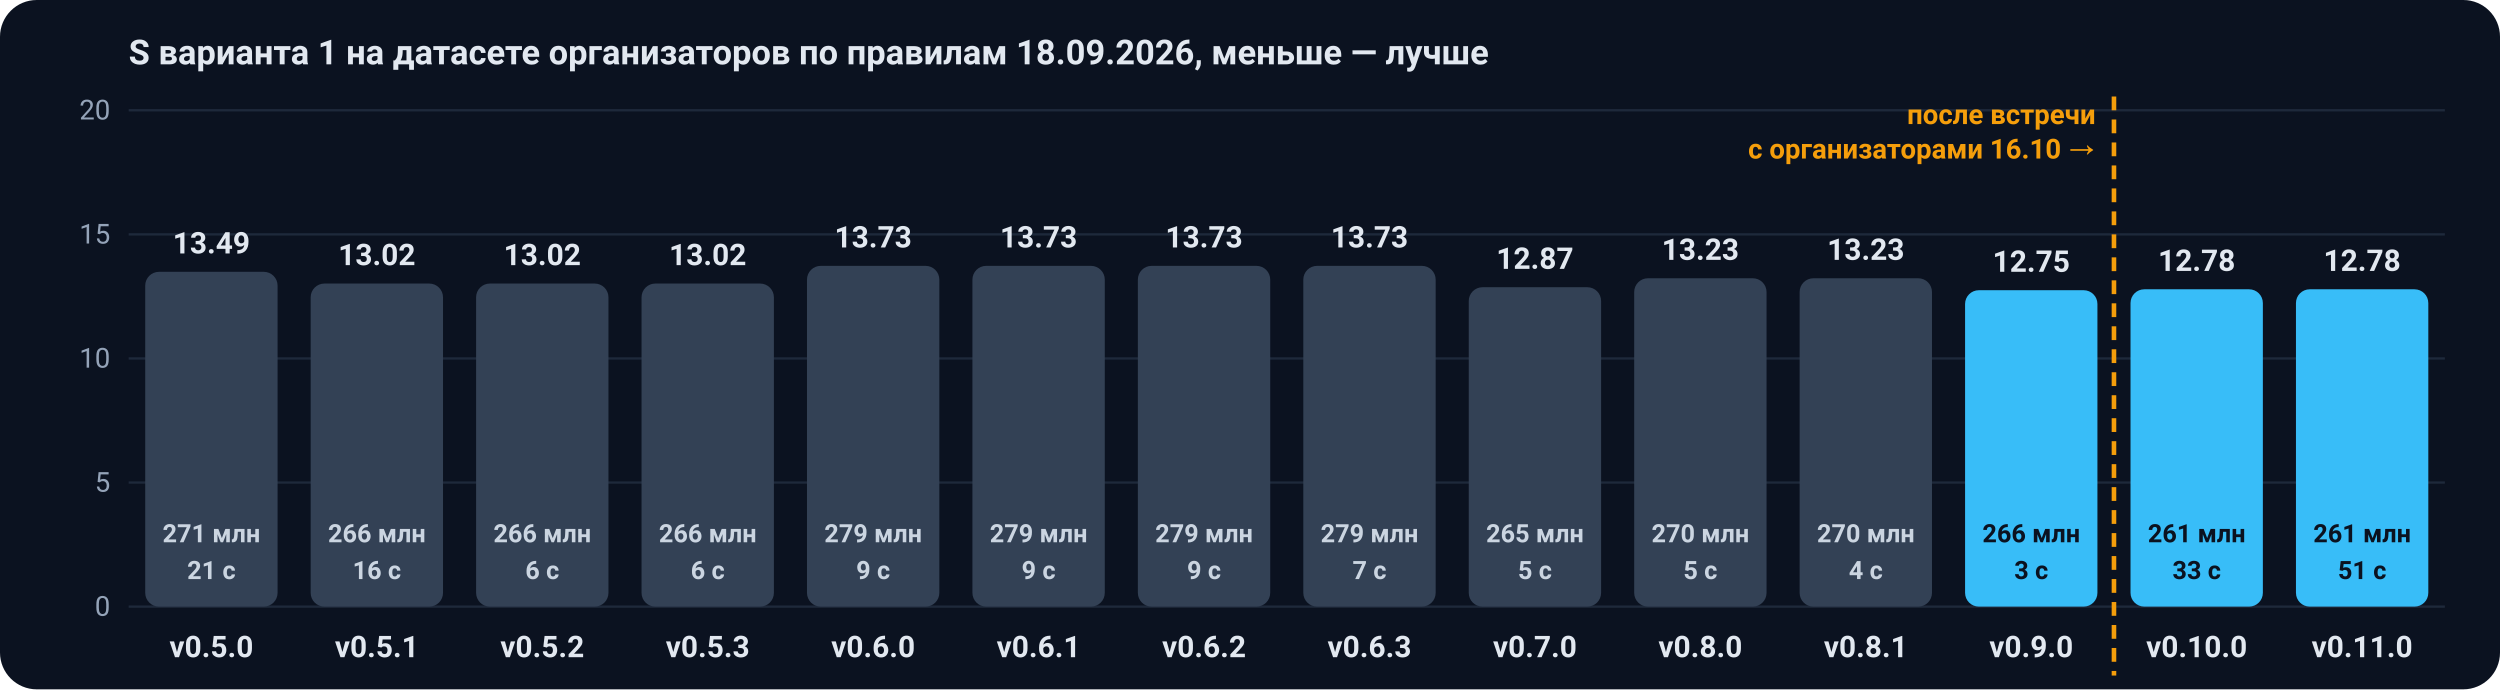
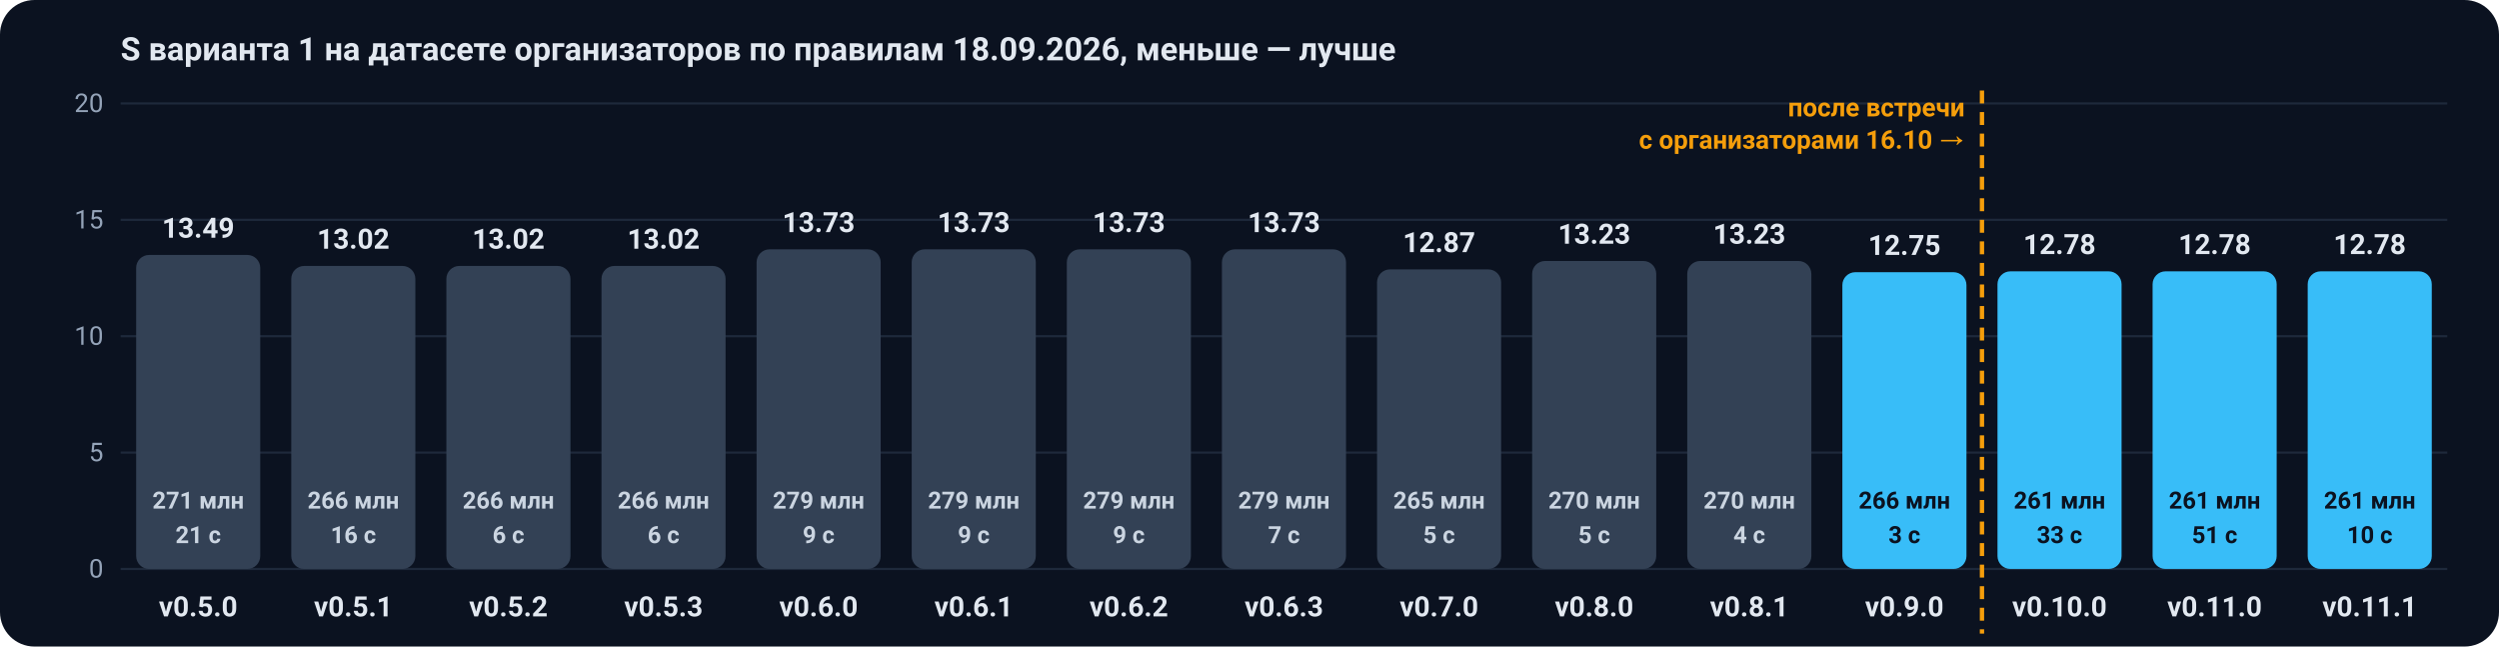
- <svg xmlns="http://www.w3.org/2000/svg" viewBox="0 0 1088 300" width="1088" height="300" role="img" aria-label="S варианта 1 на датасете организаторов по версиям с правил 18.09.2026">
+ <svg xmlns="http://www.w3.org/2000/svg" viewBox="0 0 1160 300" width="1160" height="300" role="img" aria-label="S варианта 1 на датасете организаторов по версиям с правил 18.09.2026">
  <style>.a{font:12px -apple-system,Segoe UI,Roboto,Helvetica,Arial,sans-serif;fill:#94a3b8}.l{font:600 13px -apple-system,Segoe UI,Roboto,Helvetica,Arial,sans-serif;fill:#e2e8f0}.v{font:600 13px -apple-system,Segoe UI,Roboto,Helvetica,Arial,sans-serif;fill:#e2e8f0}.i{font:600 11px -apple-system,Segoe UI,Roboto,Helvetica,Arial,sans-serif}.h{font:600 15px -apple-system,Segoe UI,Roboto,Helvetica,Arial,sans-serif;fill:#e2e8f0}.m{font:600 12px -apple-system,Segoe UI,Roboto,Helvetica,Arial,sans-serif;fill:#f59e0b}</style>
-   <rect width="1088" height="300" rx="16" fill="#0b1220" />
+   <rect width="1160" height="300" rx="16" fill="#0b1220" />
  <text x="56" y="28" class="h">S варианта 1 на датасете организаторов по правилам 18.09.2026, меньше — лучше</text>
-   <line x1="56" y1="48.0" x2="1064" y2="48.0" stroke="#1e293b" />
+   <line x1="56" y1="48.0" x2="1136" y2="48.0" stroke="#1e293b" />
  <text x="48" y="52.0" class="a" text-anchor="end">20</text>
-   <line x1="56" y1="102.0" x2="1064" y2="102.0" stroke="#1e293b" />
+   <line x1="56" y1="102.0" x2="1136" y2="102.0" stroke="#1e293b" />
  <text x="48" y="106.0" class="a" text-anchor="end">15</text>
-   <line x1="56" y1="156.0" x2="1064" y2="156.0" stroke="#1e293b" />
+   <line x1="56" y1="156.0" x2="1136" y2="156.0" stroke="#1e293b" />
  <text x="48" y="160.0" class="a" text-anchor="end">10</text>
-   <line x1="56" y1="210.0" x2="1064" y2="210.0" stroke="#1e293b" />
+   <line x1="56" y1="210.0" x2="1136" y2="210.0" stroke="#1e293b" />
  <text x="48" y="214.0" class="a" text-anchor="end">5</text>
-   <line x1="56" y1="264.0" x2="1064" y2="264.0" stroke="#1e293b" />
+   <line x1="56" y1="264.0" x2="1136" y2="264.0" stroke="#1e293b" />
  <text x="48" y="268.0" class="a" text-anchor="end">0</text>
  <line x1="920.0" y1="42" x2="920.0" y2="294" stroke="#f59e0b" stroke-width="2" stroke-dasharray="6 4" />
  <text x="912.0" y="54" class="m" text-anchor="end">после встречи</text>
  <text x="912.0" y="69" class="m" text-anchor="end">с организаторами 16.10 →</text>
  <rect x="63.2" y="118.3" width="57.6" height="145.7" rx="6" fill="#334155" />
  <text x="92.0" y="110.3" class="v" text-anchor="middle">13.49</text>
  <text x="92.0" y="236.0" class="i" fill="#cbd5e1" text-anchor="middle">271 млн</text>
  <text x="92.0" y="252.0" class="i" fill="#cbd5e1" text-anchor="middle">21 с</text>
  <text x="92.0" y="286.0" class="l" text-anchor="middle">v0.5.0</text>
  <rect x="135.2" y="123.4" width="57.6" height="140.6" rx="6" fill="#334155" />
  <text x="164.0" y="115.4" class="v" text-anchor="middle">13.02</text>
  <text x="164.0" y="236.0" class="i" fill="#cbd5e1" text-anchor="middle">266 млн</text>
  <text x="164.0" y="252.0" class="i" fill="#cbd5e1" text-anchor="middle">16 с</text>
  <text x="164.0" y="286.0" class="l" text-anchor="middle">v0.5.1</text>
  <rect x="207.2" y="123.4" width="57.6" height="140.6" rx="6" fill="#334155" />
  <text x="236.0" y="115.4" class="v" text-anchor="middle">13.02</text>
  <text x="236.0" y="236.0" class="i" fill="#cbd5e1" text-anchor="middle">266 млн</text>
  <text x="236.0" y="252.0" class="i" fill="#cbd5e1" text-anchor="middle">6 с</text>
  <text x="236.0" y="286.0" class="l" text-anchor="middle">v0.5.2</text>
  <rect x="279.2" y="123.4" width="57.6" height="140.6" rx="6" fill="#334155" />
  <text x="308.0" y="115.4" class="v" text-anchor="middle">13.02</text>
  <text x="308.0" y="236.0" class="i" fill="#cbd5e1" text-anchor="middle">266 млн</text>
  <text x="308.0" y="252.0" class="i" fill="#cbd5e1" text-anchor="middle">6 с</text>
  <text x="308.0" y="286.0" class="l" text-anchor="middle">v0.5.3</text>
  <rect x="351.2" y="115.7" width="57.6" height="148.3" rx="6" fill="#334155" />
  <text x="380.0" y="107.7" class="v" text-anchor="middle">13.73</text>
  <text x="380.0" y="236.0" class="i" fill="#cbd5e1" text-anchor="middle">279 млн</text>
  <text x="380.0" y="252.0" class="i" fill="#cbd5e1" text-anchor="middle">9 с</text>
  <text x="380.0" y="286.0" class="l" text-anchor="middle">v0.6.0</text>
  <rect x="423.2" y="115.7" width="57.6" height="148.3" rx="6" fill="#334155" />
  <text x="452.0" y="107.7" class="v" text-anchor="middle">13.73</text>
  <text x="452.0" y="236.0" class="i" fill="#cbd5e1" text-anchor="middle">279 млн</text>
  <text x="452.0" y="252.0" class="i" fill="#cbd5e1" text-anchor="middle">9 с</text>
  <text x="452.0" y="286.0" class="l" text-anchor="middle">v0.6.1</text>
  <rect x="495.2" y="115.7" width="57.6" height="148.3" rx="6" fill="#334155" />
  <text x="524.0" y="107.7" class="v" text-anchor="middle">13.73</text>
  <text x="524.0" y="236.0" class="i" fill="#cbd5e1" text-anchor="middle">279 млн</text>
  <text x="524.0" y="252.0" class="i" fill="#cbd5e1" text-anchor="middle">9 с</text>
  <text x="524.0" y="286.0" class="l" text-anchor="middle">v0.6.2</text>
  <rect x="567.2" y="115.7" width="57.6" height="148.3" rx="6" fill="#334155" />
  <text x="596.0" y="107.7" class="v" text-anchor="middle">13.73</text>
  <text x="596.0" y="236.0" class="i" fill="#cbd5e1" text-anchor="middle">279 млн</text>
  <text x="596.0" y="252.0" class="i" fill="#cbd5e1" text-anchor="middle">7 с</text>
  <text x="596.0" y="286.0" class="l" text-anchor="middle">v0.6.3</text>
  <rect x="639.2" y="125.0" width="57.6" height="139.0" rx="6" fill="#334155" />
  <text x="668.0" y="117.0" class="v" text-anchor="middle">12.87</text>
  <text x="668.0" y="236.0" class="i" fill="#cbd5e1" text-anchor="middle">265 млн</text>
  <text x="668.0" y="252.0" class="i" fill="#cbd5e1" text-anchor="middle">5 с</text>
  <text x="668.0" y="286.0" class="l" text-anchor="middle">v0.7.0</text>
  <rect x="711.2" y="121.1" width="57.6" height="142.9" rx="6" fill="#334155" />
  <text x="740.0" y="113.1" class="v" text-anchor="middle">13.23</text>
  <text x="740.0" y="236.0" class="i" fill="#cbd5e1" text-anchor="middle">270 млн</text>
  <text x="740.0" y="252.0" class="i" fill="#cbd5e1" text-anchor="middle">5 с</text>
  <text x="740.0" y="286.0" class="l" text-anchor="middle">v0.8.0</text>
  <rect x="783.2" y="121.1" width="57.6" height="142.9" rx="6" fill="#334155" />
  <text x="812.0" y="113.1" class="v" text-anchor="middle">13.23</text>
  <text x="812.0" y="236.0" class="i" fill="#cbd5e1" text-anchor="middle">270 млн</text>
  <text x="812.0" y="252.0" class="i" fill="#cbd5e1" text-anchor="middle">4 с</text>
  <text x="812.0" y="286.0" class="l" text-anchor="middle">v0.8.1</text>
  <rect x="855.2" y="126.3" width="57.6" height="137.7" rx="6" fill="#38bdf8" />
  <text x="884.0" y="118.3" class="v" text-anchor="middle">12.75</text>
  <text x="884.0" y="236.0" class="i" fill="#0b1220" text-anchor="middle">266 млн</text>
  <text x="884.0" y="252.0" class="i" fill="#0b1220" text-anchor="middle">3 с</text>
  <text x="884.0" y="286.0" class="l" text-anchor="middle">v0.9.0</text>
  <rect x="927.2" y="125.9" width="57.6" height="138.1" rx="6" fill="#38bdf8" />
  <text x="956.0" y="117.9" class="v" text-anchor="middle">12.78</text>
  <text x="956.0" y="236.0" class="i" fill="#0b1220" text-anchor="middle">261 млн</text>
  <text x="956.0" y="252.0" class="i" fill="#0b1220" text-anchor="middle">33 с</text>
  <text x="956.0" y="286.0" class="l" text-anchor="middle">v0.10.0</text>
  <rect x="999.2" y="125.9" width="57.6" height="138.1" rx="6" fill="#38bdf8" />
  <text x="1028.0" y="117.9" class="v" text-anchor="middle">12.78</text>
  <text x="1028.0" y="236.0" class="i" fill="#0b1220" text-anchor="middle">261 млн</text>
  <text x="1028.0" y="252.0" class="i" fill="#0b1220" text-anchor="middle">51 с</text>
  <text x="1028.0" y="286.0" class="l" text-anchor="middle">v0.11.0</text>
+   <rect x="1071.2" y="125.9" width="57.6" height="138.1" rx="6" fill="#38bdf8" />
+   <text x="1100.0" y="117.9" class="v" text-anchor="middle">12.78</text>
+   <text x="1100.0" y="236.0" class="i" fill="#0b1220" text-anchor="middle">261 млн</text>
+   <text x="1100.0" y="252.0" class="i" fill="#0b1220" text-anchor="middle">10 с</text>
+   <text x="1100.0" y="286.0" class="l" text-anchor="middle">v0.11.1</text>
</svg>
